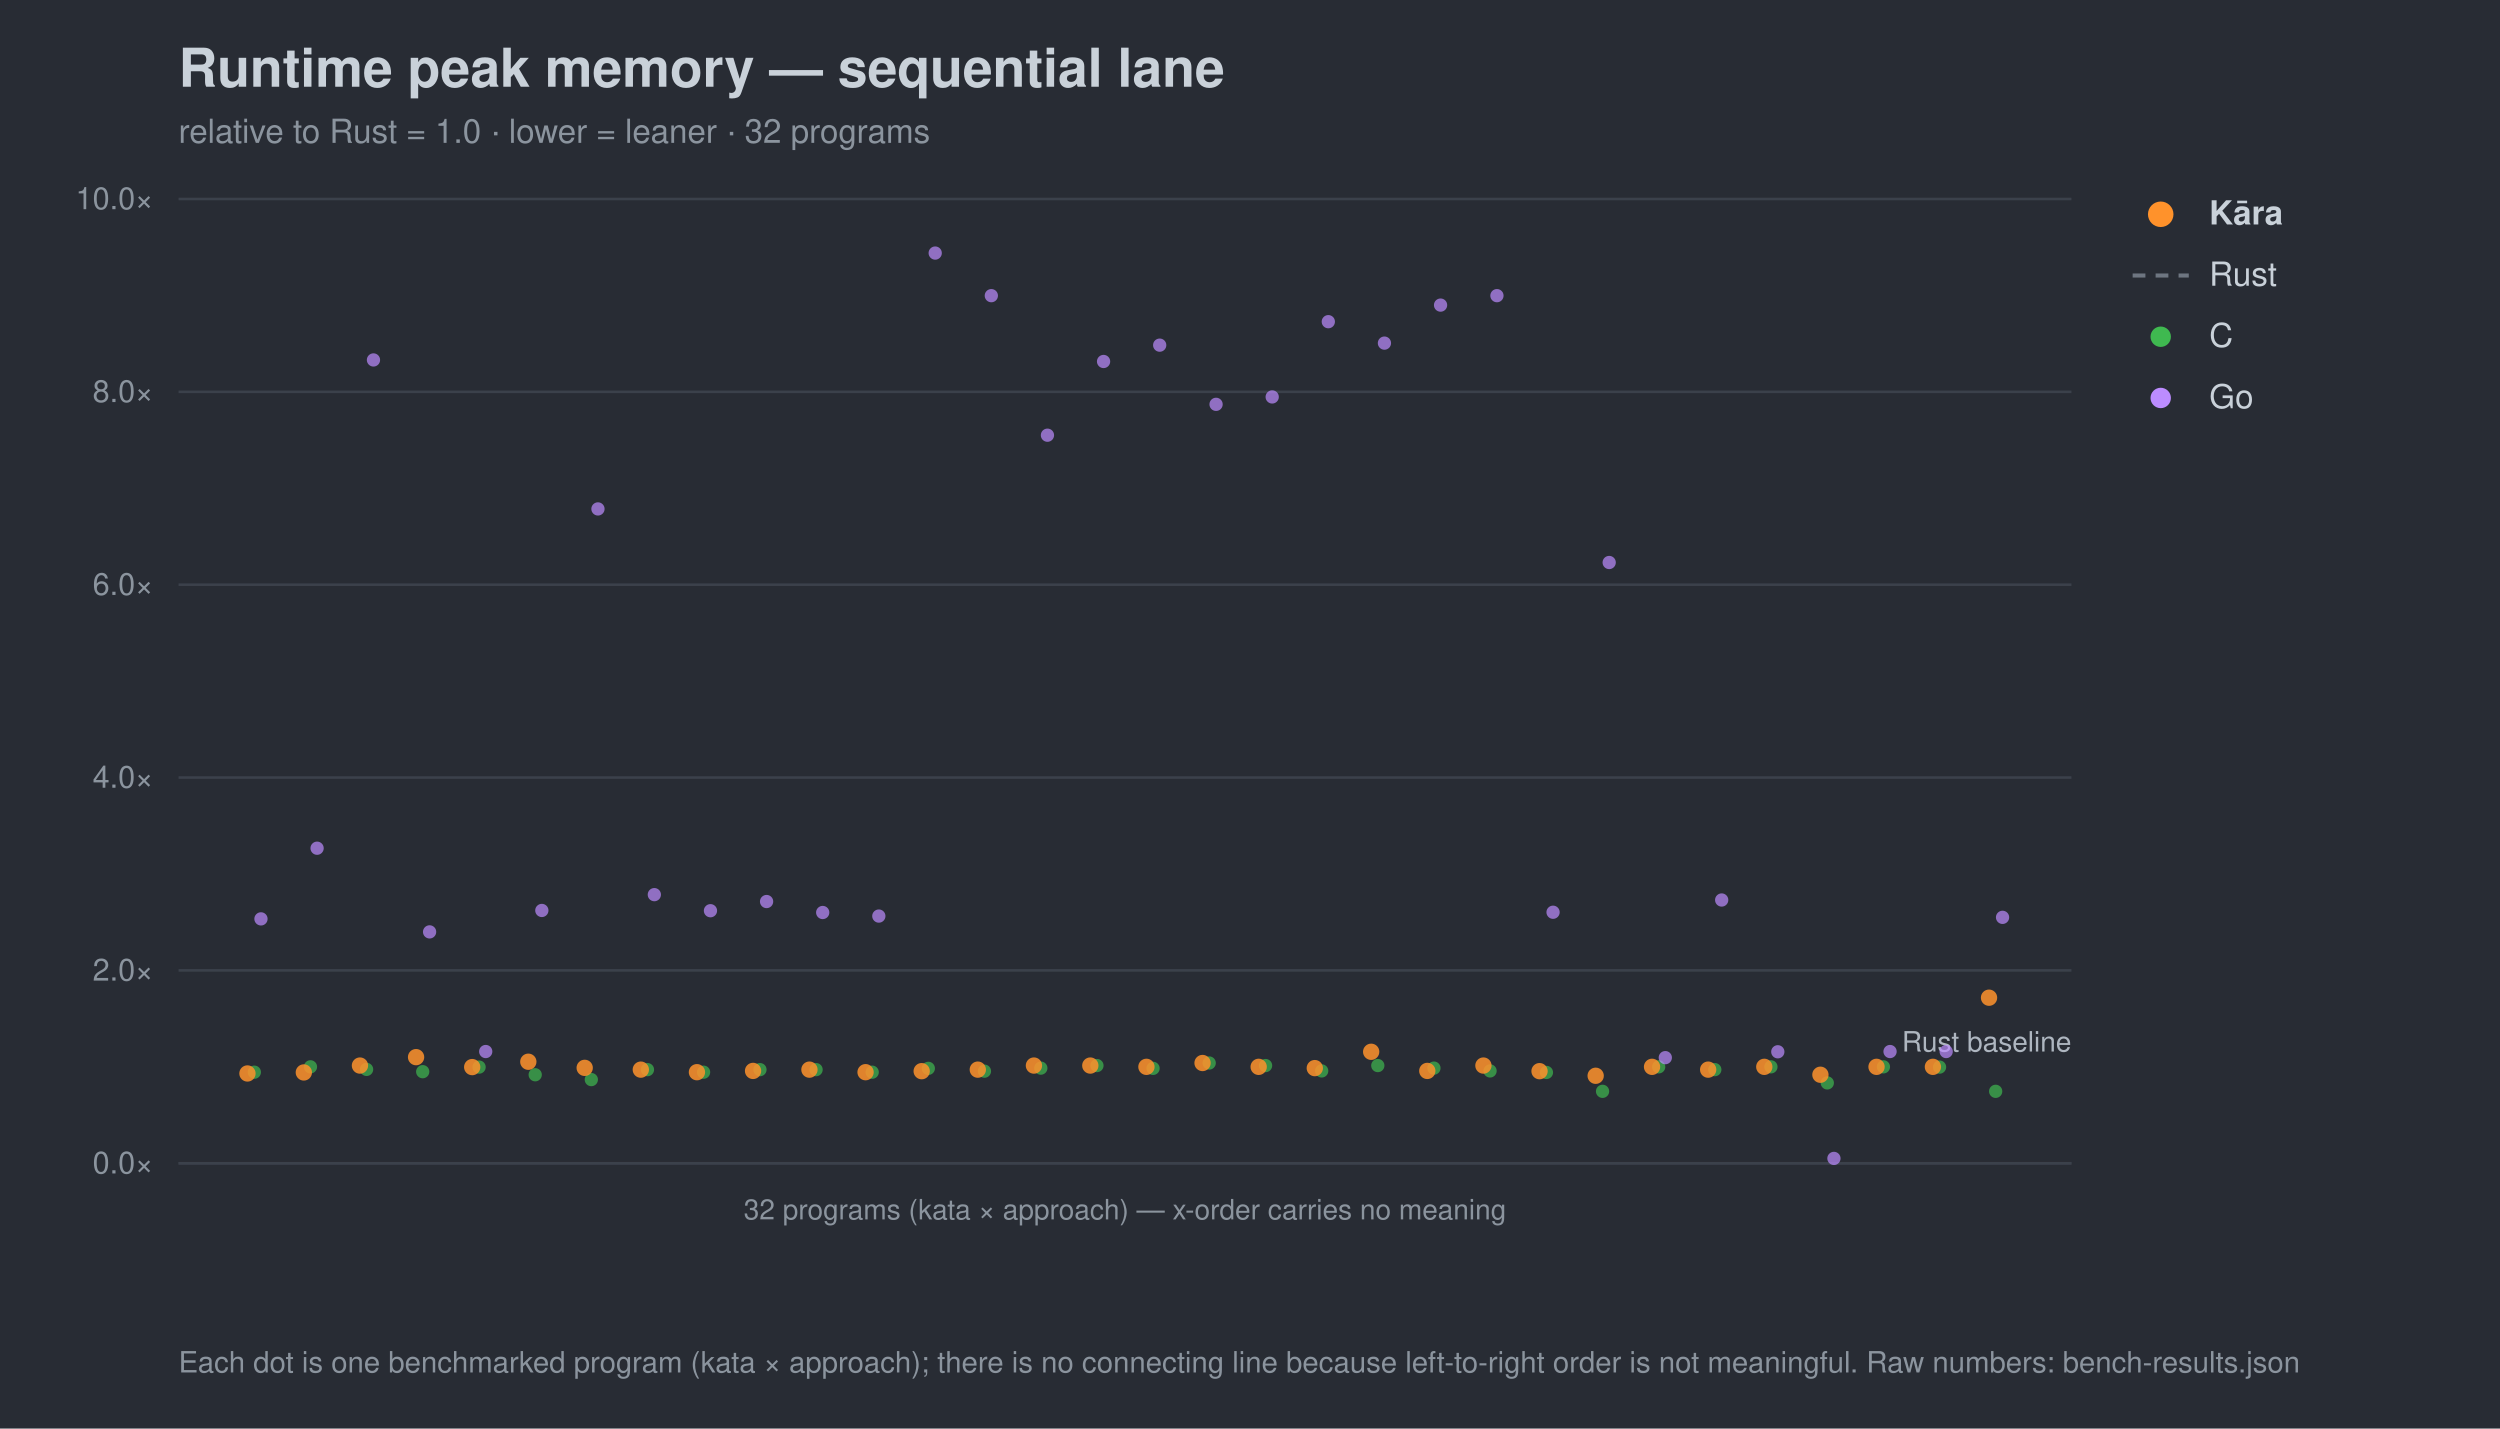
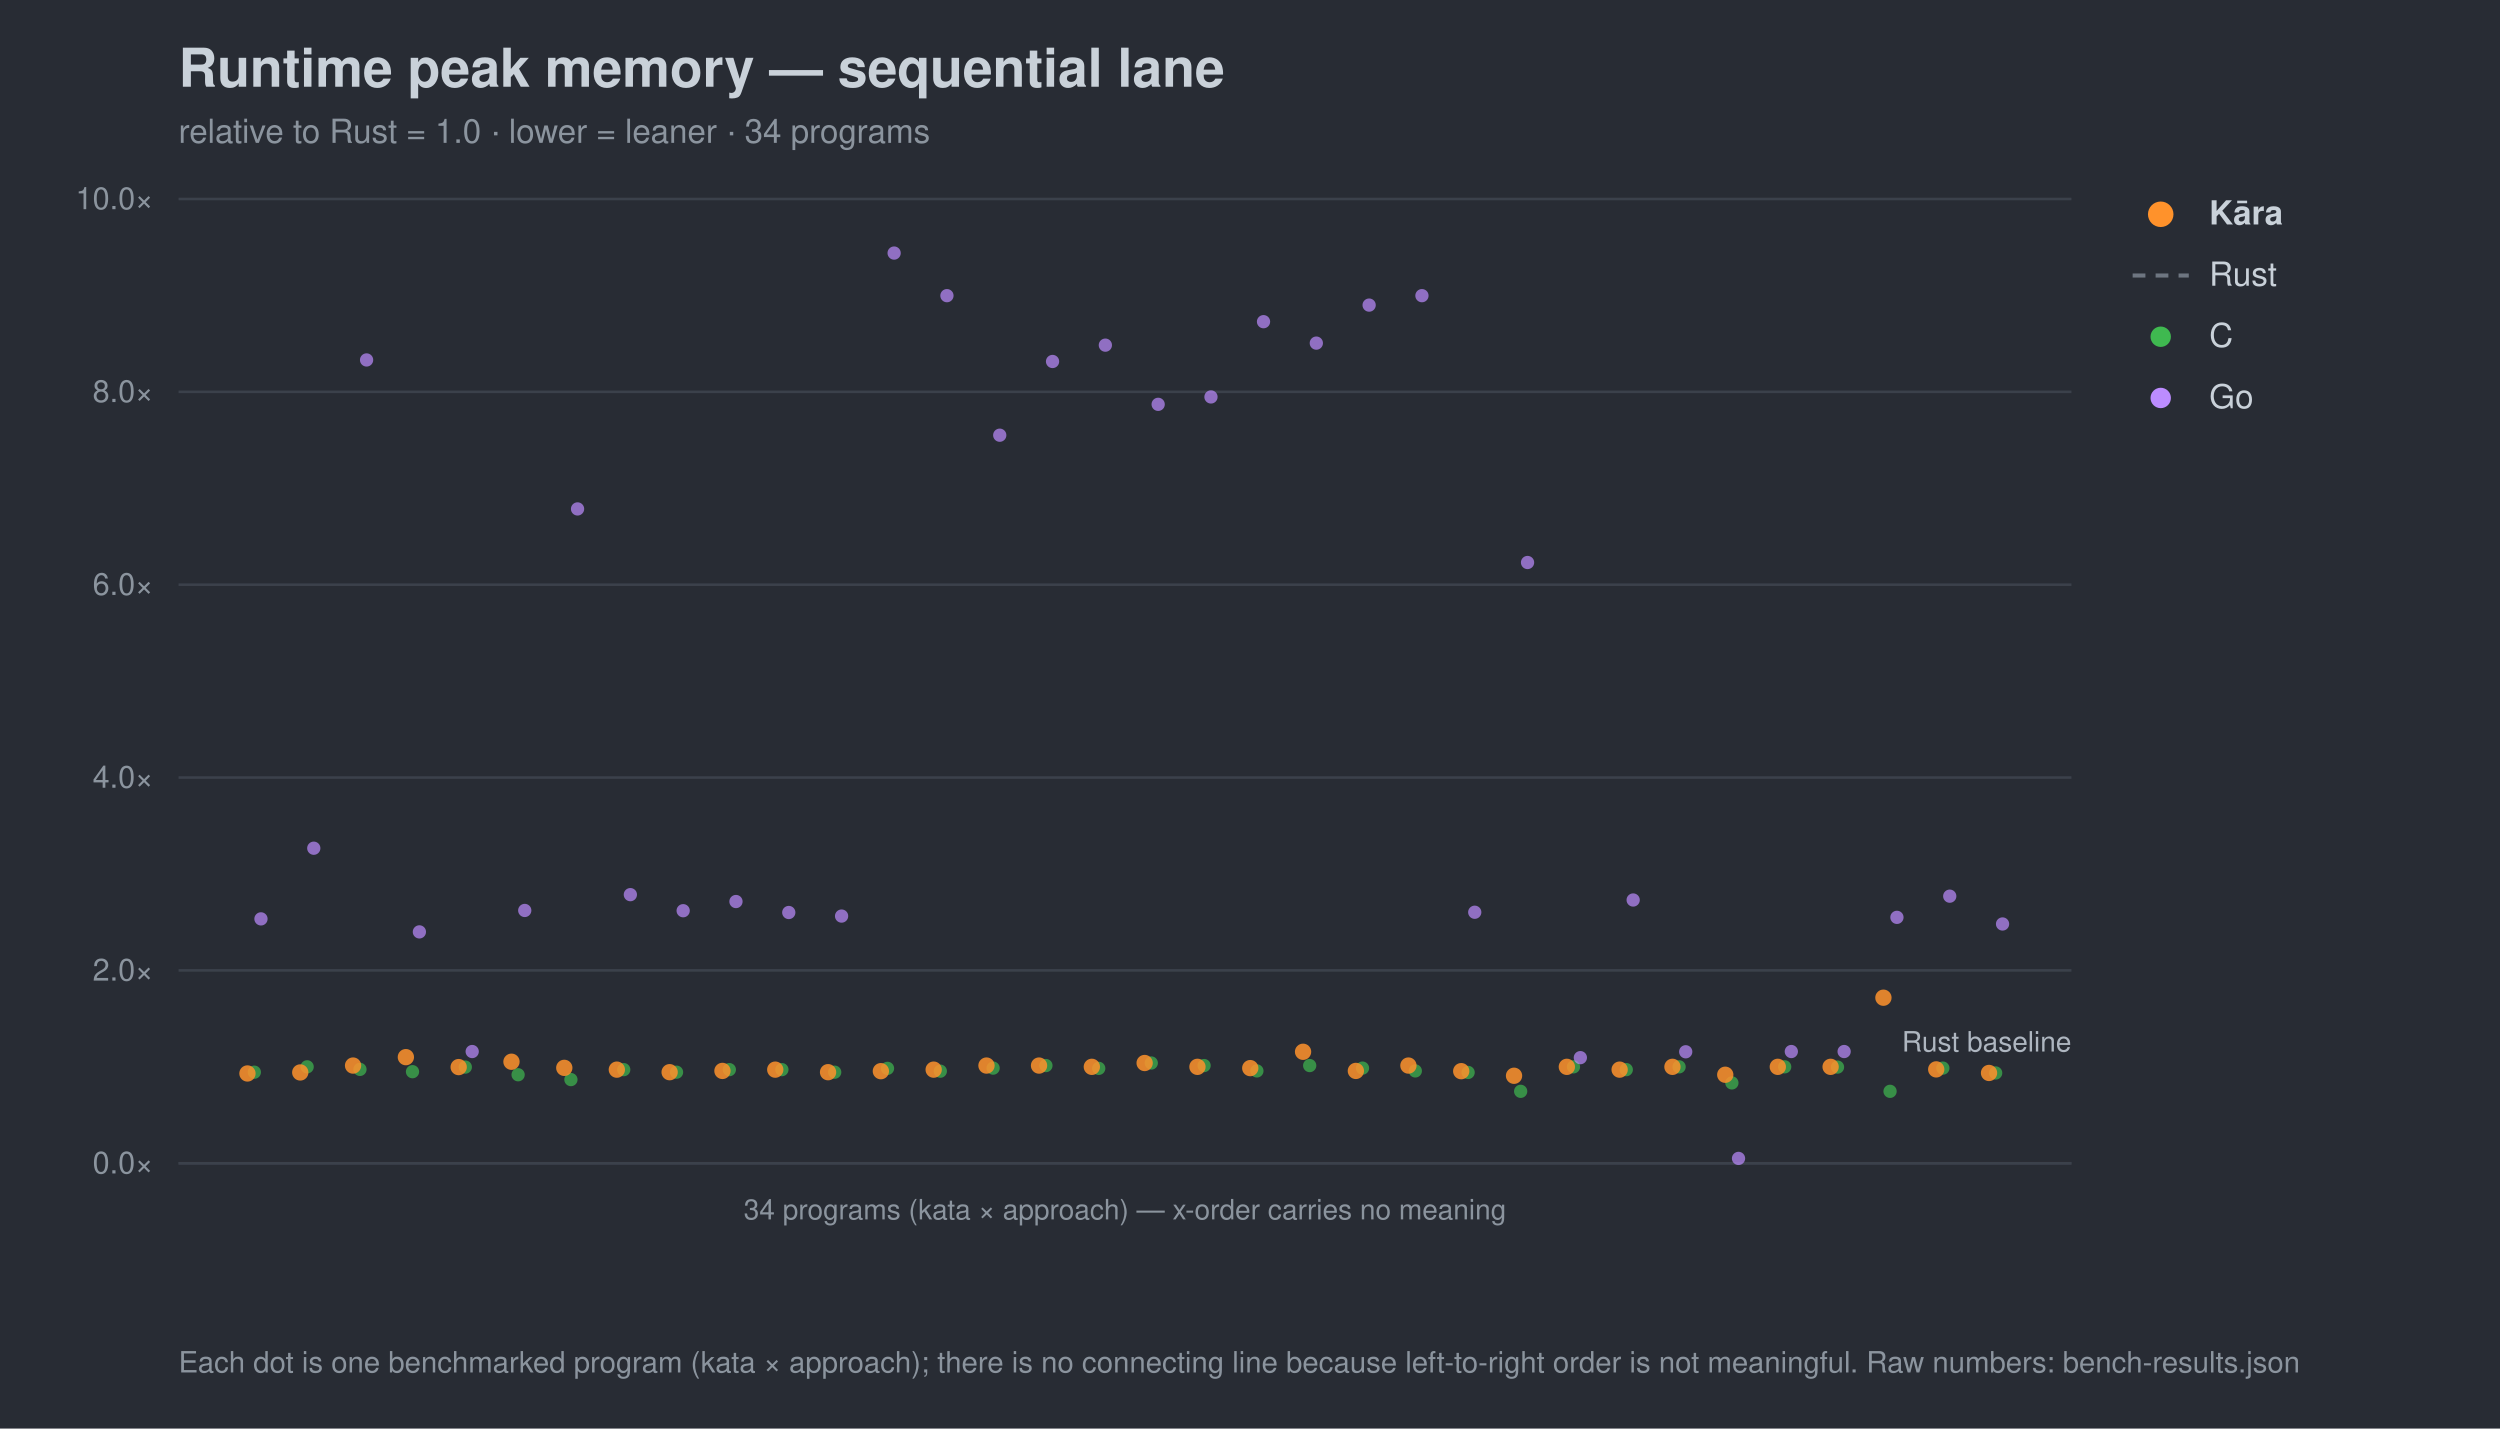
<svg xmlns="http://www.w3.org/2000/svg" width="980" height="560" viewBox="0 0 980 560" font-family="-apple-system,Segoe UI,Helvetica,Arial,sans-serif">
  <rect width="980" height="560" fill="#282c34" />
  <text x="70" y="34" font-size="21" font-weight="700" fill="#c9d1d9">Runtime peak memory — sequential lane</text>
-   <text x="70" y="56" font-size="13" fill="#8b949e">relative to Rust = 1.0 · lower = leaner · 32 programs</text>
+   <text x="70" y="56" font-size="13" fill="#8b949e">relative to Rust = 1.0 · lower = leaner · 34 programs</text>
  <line x1="70" y1="456.0" x2="812" y2="456.0" stroke="#3b414b" stroke-width="1" />
  <text x="60" y="460.0" font-size="12" text-anchor="end" fill="#8b949e">0.0×</text>
  <line x1="70" y1="380.4" x2="812" y2="380.4" stroke="#3b414b" stroke-width="1" />
  <text x="60" y="384.4" font-size="12" text-anchor="end" fill="#8b949e">2.0×</text>
  <line x1="70" y1="304.8" x2="812" y2="304.8" stroke="#3b414b" stroke-width="1" />
  <text x="60" y="308.8" font-size="12" text-anchor="end" fill="#8b949e">4.0×</text>
  <line x1="70" y1="229.2" x2="812" y2="229.2" stroke="#3b414b" stroke-width="1" />
  <text x="60" y="233.2" font-size="12" text-anchor="end" fill="#8b949e">6.0×</text>
  <line x1="70" y1="153.6" x2="812" y2="153.6" stroke="#3b414b" stroke-width="1" />
  <text x="60" y="157.6" font-size="12" text-anchor="end" fill="#8b949e">8.0×</text>
  <line x1="70" y1="78.0" x2="812" y2="78.0" stroke="#3b414b" stroke-width="1" />
  <text x="60" y="82.0" font-size="12" text-anchor="end" fill="#8b949e">10.0×</text>
  <text x="812" y="412.2" font-size="11" text-anchor="end" fill="#aeb6c0">Rust baseline</text>
  <line x1="70" y1="456" x2="812" y2="456" stroke="#3b414b" />
-   <text x="441.0" y="478" font-size="11" text-anchor="middle" fill="#8b949e">32 programs (kata × approach) — x-order carries no meaning</text>
+   <text x="441.0" y="478" font-size="11" text-anchor="middle" fill="#8b949e">34 programs (kata × approach) — x-order carries no meaning</text>
  <circle cx="99.7" cy="420.3" r="2.6" fill="#3fb950" opacity="0.7" />
-   <circle cx="121.7" cy="418.2" r="2.6" fill="#3fb950" opacity="0.7" />
-   <circle cx="143.7" cy="419.2" r="2.6" fill="#3fb950" opacity="0.7" />
-   <circle cx="165.7" cy="420.1" r="2.6" fill="#3fb950" opacity="0.7" />
-   <circle cx="187.8" cy="418.3" r="2.6" fill="#3fb950" opacity="0.7" />
-   <circle cx="209.8" cy="421.3" r="2.6" fill="#3fb950" opacity="0.7" />
-   <circle cx="231.8" cy="423.2" r="2.6" fill="#3fb950" opacity="0.7" />
-   <circle cx="253.8" cy="419.3" r="2.6" fill="#3fb950" opacity="0.7" />
-   <circle cx="275.8" cy="420.3" r="2.6" fill="#3fb950" opacity="0.7" />
-   <circle cx="297.9" cy="419.3" r="2.6" fill="#3fb950" opacity="0.7" />
-   <circle cx="319.9" cy="419.3" r="2.6" fill="#3fb950" opacity="0.7" />
-   <circle cx="341.9" cy="420.3" r="2.6" fill="#3fb950" opacity="0.7" />
-   <circle cx="363.9" cy="418.8" r="2.6" fill="#3fb950" opacity="0.7" />
-   <circle cx="385.9" cy="419.9" r="2.6" fill="#3fb950" opacity="0.7" />
-   <circle cx="408.0" cy="418.7" r="2.6" fill="#3fb950" opacity="0.7" />
-   <circle cx="430.0" cy="417.7" r="2.6" fill="#3fb950" opacity="0.7" />
-   <circle cx="452.0" cy="418.8" r="2.6" fill="#3fb950" opacity="0.7" />
-   <circle cx="474.0" cy="416.7" r="2.6" fill="#3fb950" opacity="0.7" />
-   <circle cx="496.1" cy="417.7" r="2.6" fill="#3fb950" opacity="0.7" />
-   <circle cx="518.1" cy="419.8" r="2.6" fill="#3fb950" opacity="0.7" />
-   <circle cx="540.1" cy="417.7" r="2.6" fill="#3fb950" opacity="0.7" />
-   <circle cx="562.1" cy="418.7" r="2.6" fill="#3fb950" opacity="0.7" />
-   <circle cx="584.1" cy="419.8" r="2.6" fill="#3fb950" opacity="0.7" />
-   <circle cx="606.2" cy="420.4" r="2.6" fill="#3fb950" opacity="0.7" />
-   <circle cx="628.2" cy="427.8" r="2.6" fill="#3fb950" opacity="0.7" />
-   <circle cx="650.2" cy="418.2" r="2.6" fill="#3fb950" opacity="0.7" />
-   <circle cx="672.2" cy="419.3" r="2.6" fill="#3fb950" opacity="0.7" />
-   <circle cx="694.2" cy="418.2" r="2.6" fill="#3fb950" opacity="0.7" />
-   <circle cx="716.3" cy="424.5" r="2.6" fill="#3fb950" opacity="0.7" />
-   <circle cx="738.3" cy="418.2" r="2.6" fill="#3fb950" opacity="0.7" />
-   <circle cx="760.3" cy="418.3" r="2.6" fill="#3fb950" opacity="0.7" />
-   <circle cx="782.3" cy="427.8" r="2.6" fill="#3fb950" opacity="0.7" />
+   <circle cx="120.4" cy="418.2" r="2.6" fill="#3fb950" opacity="0.7" />
+   <circle cx="141.1" cy="419.2" r="2.6" fill="#3fb950" opacity="0.7" />
+   <circle cx="161.7" cy="420.1" r="2.6" fill="#3fb950" opacity="0.7" />
+   <circle cx="182.4" cy="418.3" r="2.6" fill="#3fb950" opacity="0.7" />
+   <circle cx="203.1" cy="421.3" r="2.6" fill="#3fb950" opacity="0.7" />
+   <circle cx="223.8" cy="423.2" r="2.6" fill="#3fb950" opacity="0.7" />
+   <circle cx="244.5" cy="419.3" r="2.6" fill="#3fb950" opacity="0.7" />
+   <circle cx="265.2" cy="420.3" r="2.6" fill="#3fb950" opacity="0.7" />
+   <circle cx="285.9" cy="419.3" r="2.6" fill="#3fb950" opacity="0.7" />
+   <circle cx="306.5" cy="419.3" r="2.6" fill="#3fb950" opacity="0.7" />
+   <circle cx="327.2" cy="420.3" r="2.6" fill="#3fb950" opacity="0.7" />
+   <circle cx="347.9" cy="418.8" r="2.6" fill="#3fb950" opacity="0.7" />
+   <circle cx="368.6" cy="419.9" r="2.6" fill="#3fb950" opacity="0.7" />
+   <circle cx="389.3" cy="418.7" r="2.6" fill="#3fb950" opacity="0.7" />
+   <circle cx="410.0" cy="417.7" r="2.6" fill="#3fb950" opacity="0.7" />
+   <circle cx="430.7" cy="418.8" r="2.6" fill="#3fb950" opacity="0.7" />
+   <circle cx="451.3" cy="416.7" r="2.6" fill="#3fb950" opacity="0.7" />
+   <circle cx="472.0" cy="417.7" r="2.6" fill="#3fb950" opacity="0.7" />
+   <circle cx="492.7" cy="419.8" r="2.6" fill="#3fb950" opacity="0.7" />
+   <circle cx="513.4" cy="417.7" r="2.6" fill="#3fb950" opacity="0.7" />
+   <circle cx="534.1" cy="418.7" r="2.6" fill="#3fb950" opacity="0.7" />
+   <circle cx="554.8" cy="419.8" r="2.6" fill="#3fb950" opacity="0.7" />
+   <circle cx="575.5" cy="420.4" r="2.6" fill="#3fb950" opacity="0.7" />
+   <circle cx="596.1" cy="427.8" r="2.6" fill="#3fb950" opacity="0.7" />
+   <circle cx="616.8" cy="418.2" r="2.6" fill="#3fb950" opacity="0.7" />
+   <circle cx="637.5" cy="419.3" r="2.6" fill="#3fb950" opacity="0.7" />
+   <circle cx="658.2" cy="418.2" r="2.6" fill="#3fb950" opacity="0.7" />
+   <circle cx="678.9" cy="424.5" r="2.6" fill="#3fb950" opacity="0.7" />
+   <circle cx="699.6" cy="418.2" r="2.6" fill="#3fb950" opacity="0.7" />
+   <circle cx="720.3" cy="418.3" r="2.6" fill="#3fb950" opacity="0.7" />
+   <circle cx="740.9" cy="427.8" r="2.6" fill="#3fb950" opacity="0.7" />
+   <circle cx="761.6" cy="418.7" r="2.6" fill="#3fb950" opacity="0.7" />
+   <circle cx="782.3" cy="420.6" r="2.6" fill="#3fb950" opacity="0.7" />
  <circle cx="102.3" cy="360.2" r="2.6" fill="#bc8cff" opacity="0.7" />
-   <circle cx="124.3" cy="332.5" r="2.6" fill="#bc8cff" opacity="0.7" />
-   <circle cx="146.4" cy="141.1" r="2.6" fill="#bc8cff" opacity="0.7" />
-   <circle cx="168.4" cy="365.3" r="2.6" fill="#bc8cff" opacity="0.7" />
-   <circle cx="190.4" cy="412.2" r="2.6" fill="#bc8cff" opacity="0.7" />
-   <circle cx="212.4" cy="356.9" r="2.6" fill="#bc8cff" opacity="0.7" />
-   <circle cx="234.4" cy="199.5" r="2.6" fill="#bc8cff" opacity="0.7" />
-   <circle cx="256.5" cy="350.7" r="2.6" fill="#bc8cff" opacity="0.7" />
-   <circle cx="278.5" cy="357.0" r="2.6" fill="#bc8cff" opacity="0.7" />
-   <circle cx="300.5" cy="353.4" r="2.6" fill="#bc8cff" opacity="0.7" />
-   <circle cx="322.5" cy="357.7" r="2.6" fill="#bc8cff" opacity="0.7" />
-   <circle cx="344.5" cy="359.1" r="2.6" fill="#bc8cff" opacity="0.7" />
-   <circle cx="366.6" cy="99.2" r="2.6" fill="#bc8cff" opacity="0.7" />
-   <circle cx="388.6" cy="115.9" r="2.6" fill="#bc8cff" opacity="0.7" />
-   <circle cx="410.6" cy="170.6" r="2.6" fill="#bc8cff" opacity="0.7" />
-   <circle cx="432.6" cy="141.7" r="2.6" fill="#bc8cff" opacity="0.7" />
-   <circle cx="454.6" cy="135.3" r="2.6" fill="#bc8cff" opacity="0.7" />
-   <circle cx="476.7" cy="158.5" r="2.6" fill="#bc8cff" opacity="0.7" />
-   <circle cx="498.7" cy="155.6" r="2.6" fill="#bc8cff" opacity="0.7" />
-   <circle cx="520.7" cy="126.1" r="2.6" fill="#bc8cff" opacity="0.7" />
-   <circle cx="542.7" cy="134.5" r="2.6" fill="#bc8cff" opacity="0.7" />
-   <circle cx="564.7" cy="119.6" r="2.6" fill="#bc8cff" opacity="0.7" />
-   <circle cx="586.8" cy="115.9" r="2.6" fill="#bc8cff" opacity="0.7" />
-   <circle cx="608.8" cy="357.6" r="2.6" fill="#bc8cff" opacity="0.7" />
-   <circle cx="630.8" cy="220.5" r="2.6" fill="#bc8cff" opacity="0.7" />
-   <circle cx="652.8" cy="414.6" r="2.6" fill="#bc8cff" opacity="0.7" />
-   <circle cx="674.9" cy="352.8" r="2.6" fill="#bc8cff" opacity="0.7" />
-   <circle cx="696.9" cy="412.3" r="2.6" fill="#bc8cff" opacity="0.7" />
-   <circle cx="718.9" cy="454.1" r="2.6" fill="#bc8cff" opacity="0.7" />
-   <circle cx="740.9" cy="412.2" r="2.6" fill="#bc8cff" opacity="0.7" />
-   <circle cx="762.9" cy="412.2" r="2.6" fill="#bc8cff" opacity="0.7" />
-   <circle cx="785.0" cy="359.6" r="2.6" fill="#bc8cff" opacity="0.7" />
+   <circle cx="123.0" cy="332.5" r="2.6" fill="#bc8cff" opacity="0.7" />
+   <circle cx="143.7" cy="141.1" r="2.6" fill="#bc8cff" opacity="0.7" />
+   <circle cx="164.4" cy="365.3" r="2.6" fill="#bc8cff" opacity="0.7" />
+   <circle cx="185.1" cy="412.2" r="2.6" fill="#bc8cff" opacity="0.7" />
+   <circle cx="205.7" cy="356.9" r="2.6" fill="#bc8cff" opacity="0.7" />
+   <circle cx="226.4" cy="199.5" r="2.6" fill="#bc8cff" opacity="0.7" />
+   <circle cx="247.1" cy="350.7" r="2.6" fill="#bc8cff" opacity="0.7" />
+   <circle cx="267.8" cy="357.0" r="2.6" fill="#bc8cff" opacity="0.7" />
+   <circle cx="288.5" cy="353.4" r="2.6" fill="#bc8cff" opacity="0.7" />
+   <circle cx="309.2" cy="357.7" r="2.6" fill="#bc8cff" opacity="0.7" />
+   <circle cx="329.9" cy="359.1" r="2.6" fill="#bc8cff" opacity="0.7" />
+   <circle cx="350.5" cy="99.2" r="2.6" fill="#bc8cff" opacity="0.7" />
+   <circle cx="371.2" cy="115.9" r="2.6" fill="#bc8cff" opacity="0.7" />
+   <circle cx="391.9" cy="170.6" r="2.6" fill="#bc8cff" opacity="0.7" />
+   <circle cx="412.6" cy="141.7" r="2.6" fill="#bc8cff" opacity="0.7" />
+   <circle cx="433.3" cy="135.3" r="2.6" fill="#bc8cff" opacity="0.7" />
+   <circle cx="454.0" cy="158.5" r="2.6" fill="#bc8cff" opacity="0.7" />
+   <circle cx="474.7" cy="155.6" r="2.6" fill="#bc8cff" opacity="0.7" />
+   <circle cx="495.3" cy="126.1" r="2.6" fill="#bc8cff" opacity="0.7" />
+   <circle cx="516.0" cy="134.5" r="2.6" fill="#bc8cff" opacity="0.7" />
+   <circle cx="536.7" cy="119.6" r="2.6" fill="#bc8cff" opacity="0.7" />
+   <circle cx="557.4" cy="115.9" r="2.6" fill="#bc8cff" opacity="0.7" />
+   <circle cx="578.1" cy="357.6" r="2.6" fill="#bc8cff" opacity="0.7" />
+   <circle cx="598.8" cy="220.5" r="2.6" fill="#bc8cff" opacity="0.7" />
+   <circle cx="619.5" cy="414.6" r="2.6" fill="#bc8cff" opacity="0.7" />
+   <circle cx="640.2" cy="352.8" r="2.6" fill="#bc8cff" opacity="0.7" />
+   <circle cx="660.8" cy="412.3" r="2.6" fill="#bc8cff" opacity="0.7" />
+   <circle cx="681.5" cy="454.1" r="2.6" fill="#bc8cff" opacity="0.7" />
+   <circle cx="702.2" cy="412.2" r="2.6" fill="#bc8cff" opacity="0.7" />
+   <circle cx="722.9" cy="412.2" r="2.6" fill="#bc8cff" opacity="0.7" />
+   <circle cx="743.6" cy="359.6" r="2.6" fill="#bc8cff" opacity="0.7" />
+   <circle cx="764.3" cy="351.3" r="2.6" fill="#bc8cff" opacity="0.7" />
+   <circle cx="785.0" cy="362.2" r="2.6" fill="#bc8cff" opacity="0.7" />
  <circle cx="97.0" cy="420.8" r="3.2" fill="#ff922b" opacity="0.85" />
-   <circle cx="119.1" cy="420.4" r="3.2" fill="#ff922b" opacity="0.85" />
-   <circle cx="141.1" cy="417.7" r="3.2" fill="#ff922b" opacity="0.85" />
-   <circle cx="163.1" cy="414.4" r="3.2" fill="#ff922b" opacity="0.85" />
-   <circle cx="185.1" cy="418.3" r="3.2" fill="#ff922b" opacity="0.85" />
-   <circle cx="207.1" cy="416.2" r="3.2" fill="#ff922b" opacity="0.85" />
-   <circle cx="229.2" cy="418.6" r="3.2" fill="#ff922b" opacity="0.85" />
-   <circle cx="251.2" cy="419.3" r="3.2" fill="#ff922b" opacity="0.85" />
-   <circle cx="273.2" cy="420.3" r="3.2" fill="#ff922b" opacity="0.85" />
-   <circle cx="295.2" cy="419.8" r="3.2" fill="#ff922b" opacity="0.85" />
-   <circle cx="317.3" cy="419.3" r="3.2" fill="#ff922b" opacity="0.85" />
-   <circle cx="339.3" cy="420.3" r="3.2" fill="#ff922b" opacity="0.85" />
-   <circle cx="361.3" cy="419.9" r="3.2" fill="#ff922b" opacity="0.85" />
-   <circle cx="383.3" cy="419.3" r="3.2" fill="#ff922b" opacity="0.85" />
-   <circle cx="405.3" cy="417.7" r="3.2" fill="#ff922b" opacity="0.85" />
-   <circle cx="427.4" cy="417.7" r="3.2" fill="#ff922b" opacity="0.85" />
-   <circle cx="449.4" cy="418.2" r="3.2" fill="#ff922b" opacity="0.85" />
-   <circle cx="471.4" cy="416.7" r="3.2" fill="#ff922b" opacity="0.85" />
-   <circle cx="493.4" cy="418.2" r="3.2" fill="#ff922b" opacity="0.85" />
-   <circle cx="515.4" cy="418.7" r="3.2" fill="#ff922b" opacity="0.85" />
-   <circle cx="537.5" cy="412.3" r="3.2" fill="#ff922b" opacity="0.85" />
-   <circle cx="559.5" cy="419.8" r="3.2" fill="#ff922b" opacity="0.85" />
-   <circle cx="581.5" cy="417.7" r="3.2" fill="#ff922b" opacity="0.85" />
-   <circle cx="603.5" cy="419.9" r="3.2" fill="#ff922b" opacity="0.85" />
-   <circle cx="625.5" cy="421.7" r="3.2" fill="#ff922b" opacity="0.85" />
-   <circle cx="647.6" cy="418.2" r="3.2" fill="#ff922b" opacity="0.85" />
-   <circle cx="669.6" cy="419.3" r="3.2" fill="#ff922b" opacity="0.85" />
-   <circle cx="691.6" cy="418.2" r="3.2" fill="#ff922b" opacity="0.85" />
-   <circle cx="713.6" cy="421.3" r="3.2" fill="#ff922b" opacity="0.85" />
-   <circle cx="735.6" cy="418.2" r="3.2" fill="#ff922b" opacity="0.85" />
-   <circle cx="757.7" cy="418.2" r="3.2" fill="#ff922b" opacity="0.85" />
-   <circle cx="779.7" cy="391.1" r="3.2" fill="#ff922b" opacity="0.85" />
+   <circle cx="117.7" cy="420.4" r="3.2" fill="#ff922b" opacity="0.85" />
+   <circle cx="138.4" cy="417.7" r="3.2" fill="#ff922b" opacity="0.85" />
+   <circle cx="159.1" cy="414.4" r="3.2" fill="#ff922b" opacity="0.85" />
+   <circle cx="179.8" cy="418.3" r="3.2" fill="#ff922b" opacity="0.85" />
+   <circle cx="200.5" cy="416.2" r="3.2" fill="#ff922b" opacity="0.85" />
+   <circle cx="221.2" cy="418.6" r="3.2" fill="#ff922b" opacity="0.85" />
+   <circle cx="241.8" cy="419.3" r="3.2" fill="#ff922b" opacity="0.85" />
+   <circle cx="262.5" cy="420.3" r="3.2" fill="#ff922b" opacity="0.85" />
+   <circle cx="283.2" cy="419.8" r="3.2" fill="#ff922b" opacity="0.85" />
+   <circle cx="303.9" cy="419.3" r="3.2" fill="#ff922b" opacity="0.85" />
+   <circle cx="324.6" cy="420.3" r="3.2" fill="#ff922b" opacity="0.85" />
+   <circle cx="345.3" cy="419.9" r="3.2" fill="#ff922b" opacity="0.85" />
+   <circle cx="366.0" cy="419.3" r="3.2" fill="#ff922b" opacity="0.85" />
+   <circle cx="386.7" cy="417.7" r="3.2" fill="#ff922b" opacity="0.85" />
+   <circle cx="407.3" cy="417.7" r="3.2" fill="#ff922b" opacity="0.85" />
+   <circle cx="428.0" cy="418.2" r="3.2" fill="#ff922b" opacity="0.85" />
+   <circle cx="448.7" cy="416.7" r="3.2" fill="#ff922b" opacity="0.85" />
+   <circle cx="469.4" cy="418.2" r="3.2" fill="#ff922b" opacity="0.85" />
+   <circle cx="490.1" cy="418.7" r="3.2" fill="#ff922b" opacity="0.85" />
+   <circle cx="510.8" cy="412.3" r="3.2" fill="#ff922b" opacity="0.85" />
+   <circle cx="531.5" cy="419.8" r="3.2" fill="#ff922b" opacity="0.85" />
+   <circle cx="552.1" cy="417.7" r="3.2" fill="#ff922b" opacity="0.85" />
+   <circle cx="572.8" cy="419.9" r="3.2" fill="#ff922b" opacity="0.85" />
+   <circle cx="593.5" cy="421.7" r="3.2" fill="#ff922b" opacity="0.85" />
+   <circle cx="614.2" cy="418.2" r="3.2" fill="#ff922b" opacity="0.85" />
+   <circle cx="634.9" cy="419.3" r="3.2" fill="#ff922b" opacity="0.85" />
+   <circle cx="655.6" cy="418.2" r="3.2" fill="#ff922b" opacity="0.85" />
+   <circle cx="676.3" cy="421.3" r="3.2" fill="#ff922b" opacity="0.85" />
+   <circle cx="696.9" cy="418.2" r="3.2" fill="#ff922b" opacity="0.85" />
+   <circle cx="717.6" cy="418.2" r="3.2" fill="#ff922b" opacity="0.85" />
+   <circle cx="738.3" cy="391.1" r="3.2" fill="#ff922b" opacity="0.85" />
+   <circle cx="759.0" cy="419.2" r="3.2" fill="#ff922b" opacity="0.85" />
+   <circle cx="779.7" cy="420.6" r="3.2" fill="#ff922b" opacity="0.85" />
  <circle cx="847" cy="84" r="5" fill="#ff922b" />
  <text x="866" y="88" font-size="13" fill="#c9d1d9" font-weight="700">Kāra</text>
  <line x1="836" y1="108" x2="858" y2="108" stroke="#6e7681" stroke-width="1.6" stroke-dasharray="5 4" />
  <text x="866" y="112" font-size="13" fill="#c9d1d9" font-weight="400">Rust</text>
  <circle cx="847" cy="132" r="4" fill="#3fb950" />
  <text x="866" y="136" font-size="13" fill="#c9d1d9" font-weight="400">C</text>
  <circle cx="847" cy="156" r="4" fill="#bc8cff" />
  <text x="866" y="160" font-size="13" fill="#c9d1d9" font-weight="400">Go</text>
  <text x="70" y="538" font-size="11.5" fill="#8b949e">Each dot is one benchmarked program (kata × approach); there is no connecting line because left-to-right order is not meaningful. Raw numbers: bench-results.json</text>
</svg>
